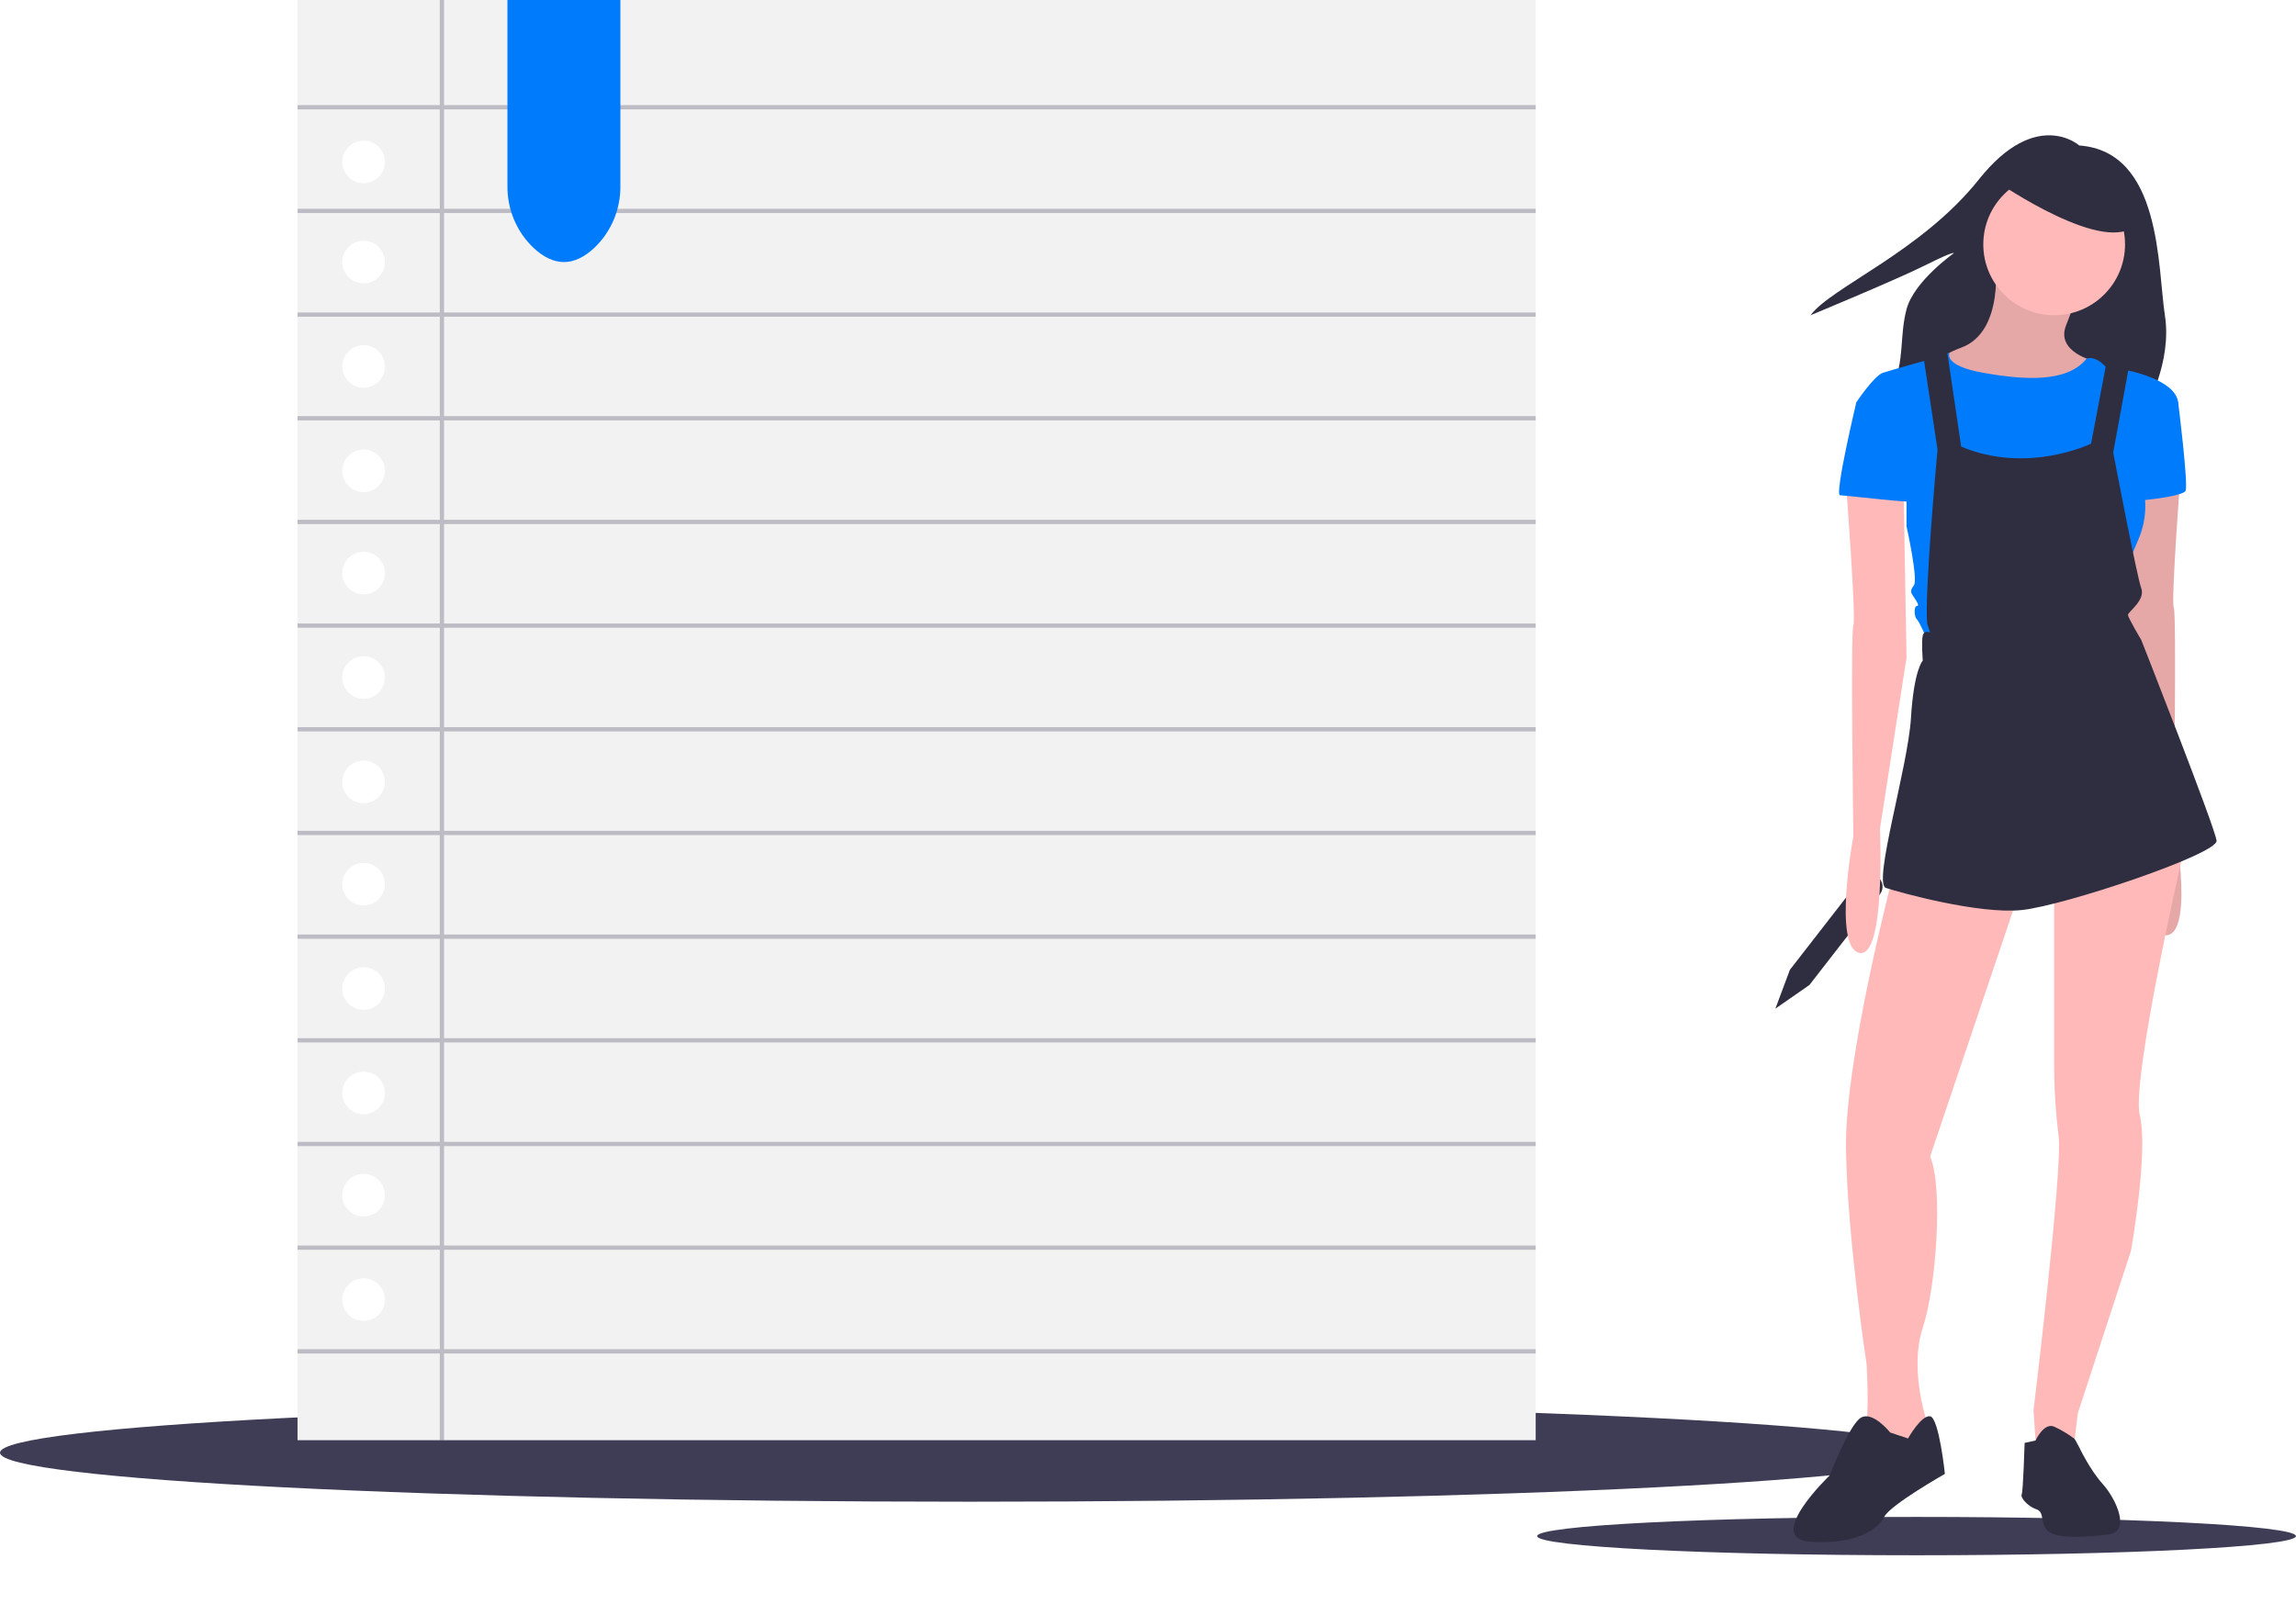
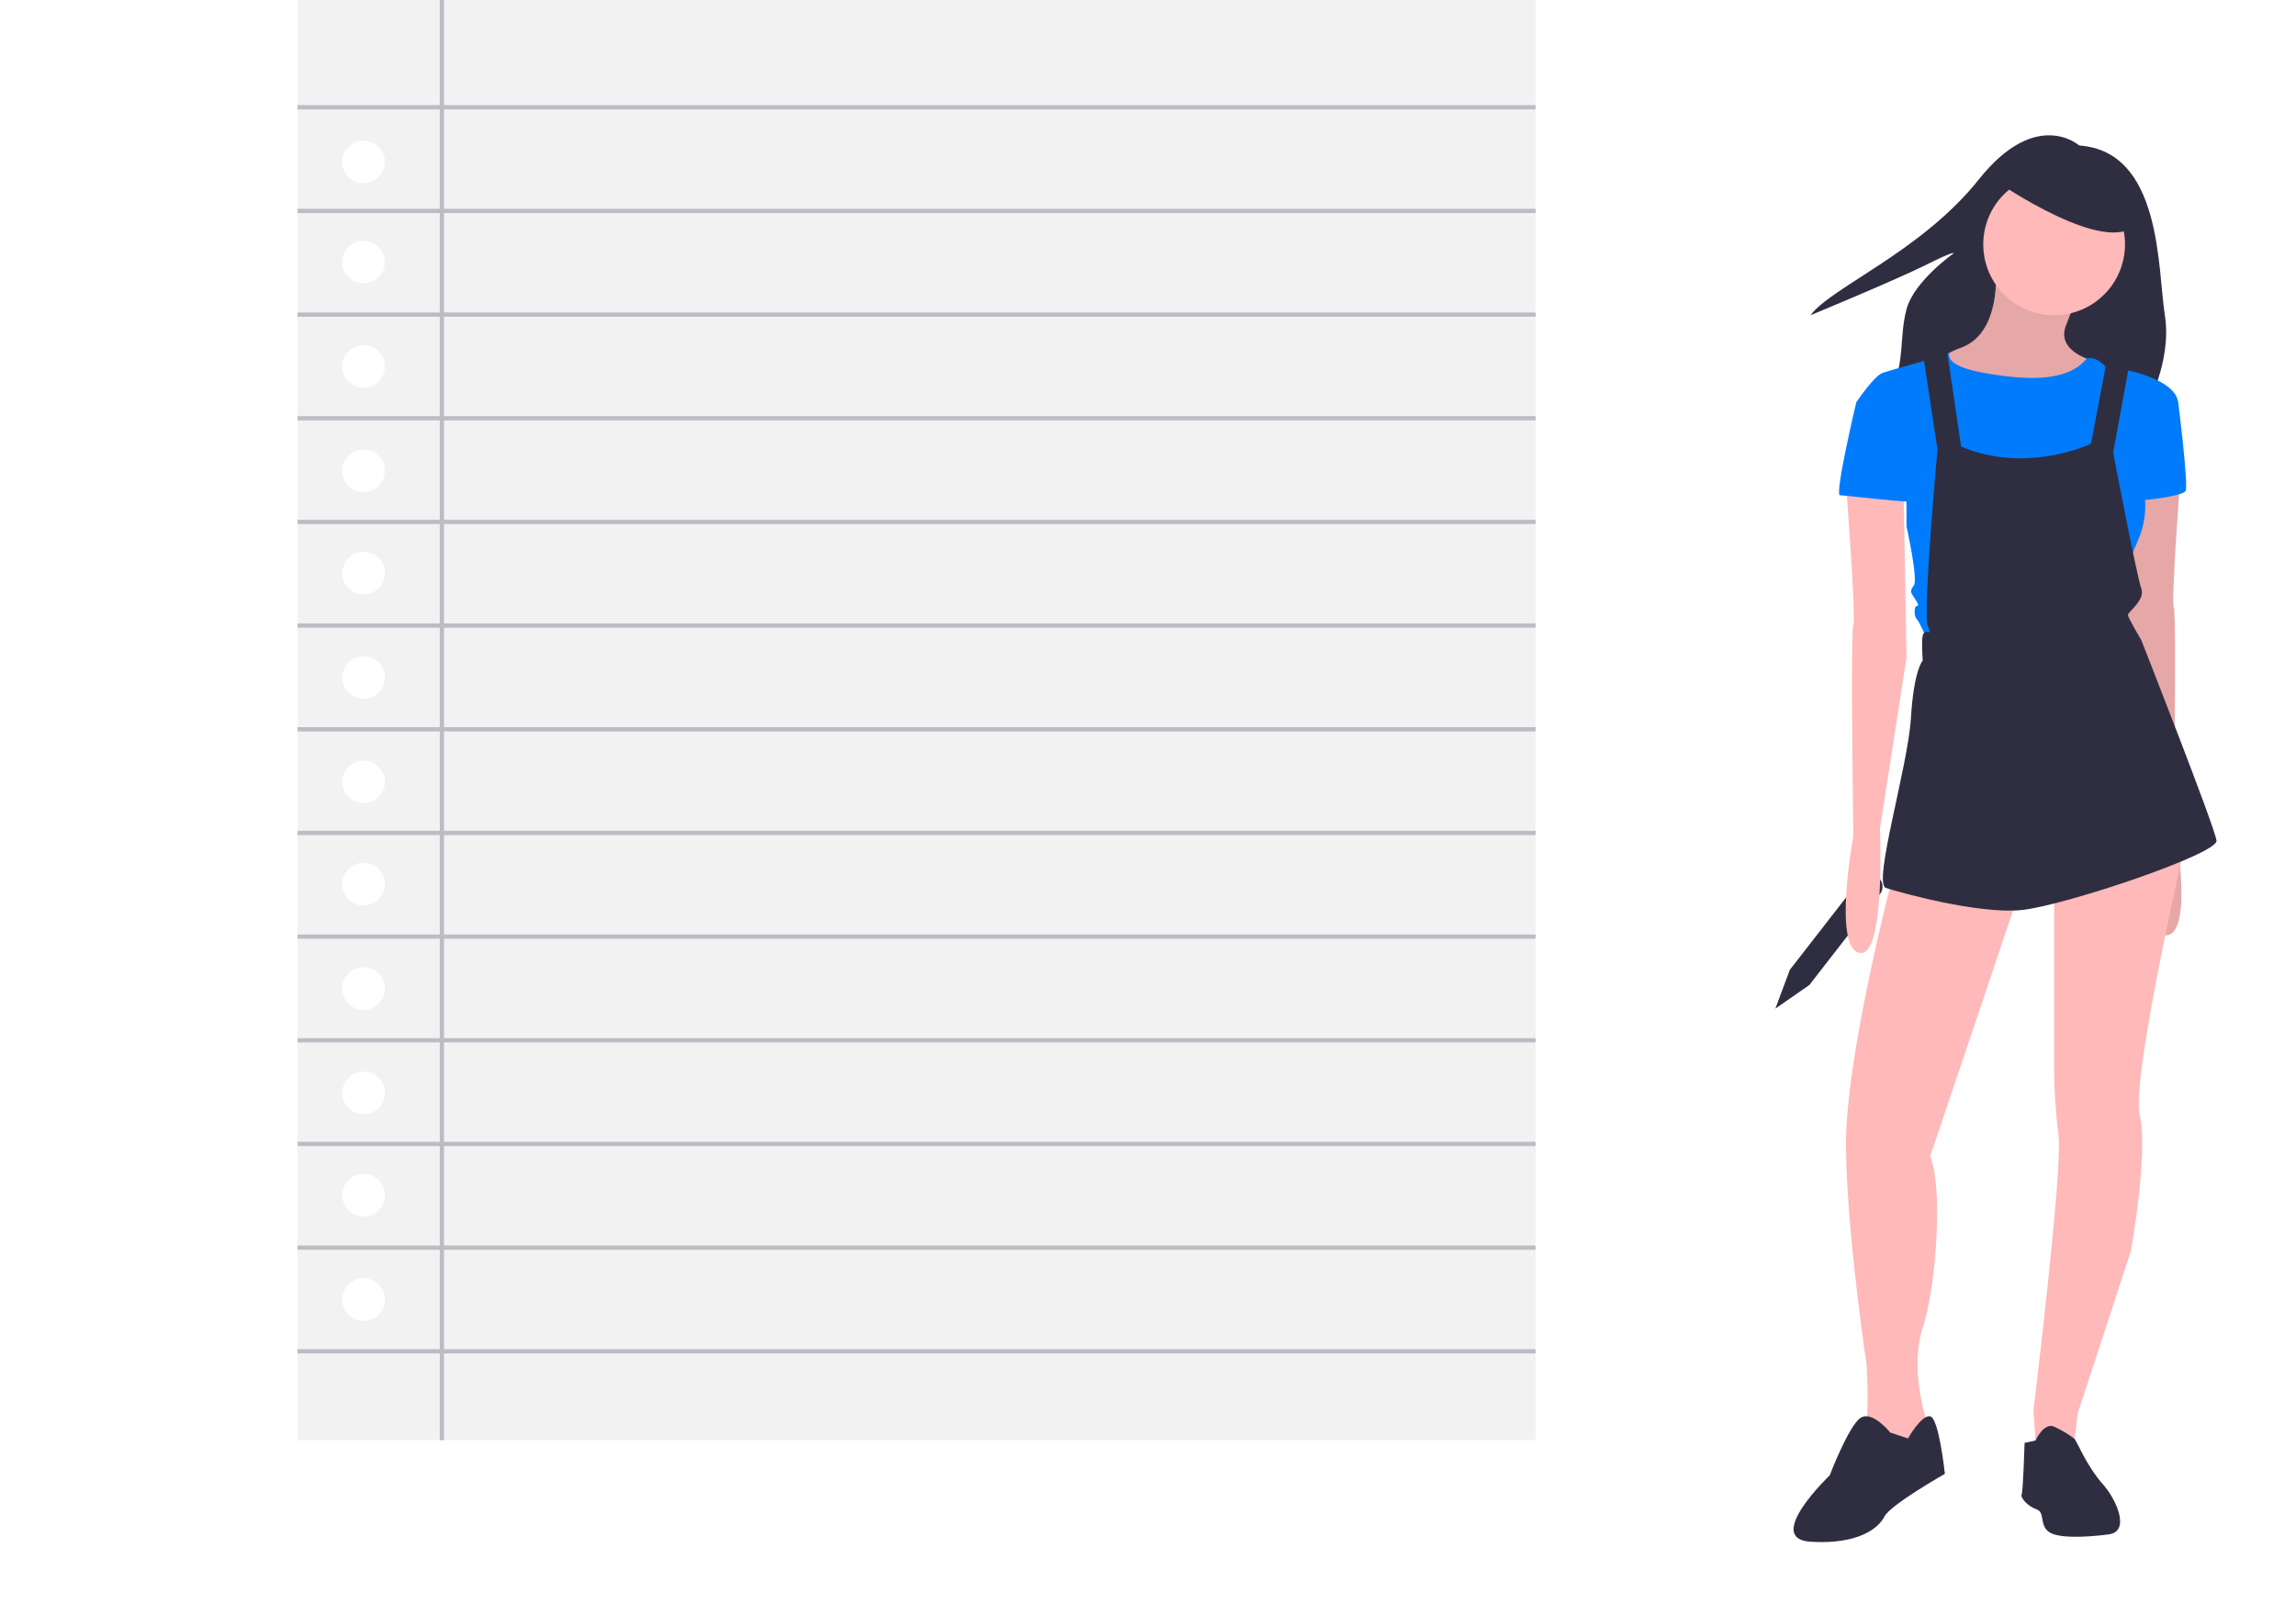
- <svg xmlns="http://www.w3.org/2000/svg" data-name="Layer 1" width="1077.382" height="752.861">
-   <ellipse cx="455" cy="681.861" rx="455" ry="23" fill="#3f3d56" />
-   <ellipse cx="899.338" cy="721" rx="178.043" ry="9" fill="#3f3d56" />
+ <svg xmlns="http://www.w3.org/2000/svg" data-name="Layer 1" version="1.1" viewBox="0 0 1077.4 752.86">
  <path d="M833.082 473.432l15.975-11.104 33.11-42.618a5.803 5.803 0 00-1.023-8.142A5.803 5.803 0 00873 412.59l-33.11 42.618zM975.678 68.288s-20.09-18.013-47.11 15.934-69.279 50.574-78.978 63.737c0 0 40.182-16.627 54.038-23.555s13.163-5.542 13.163-5.542-18.705 13.163-22.17 26.326-.692 24.247-6.927 37.41 119.16 9.007 119.16 9.007 12.47-21.477 9.006-43.646-1.386-76.9-40.182-79.671z" fill="#2f2e41" />
-   <path d="M936.19 121.633s4.849 33.947-15.935 41.567-13.163 18.013-13.163 18.013l31.175 15.241 33.254-10.392 11.085-16.627s-18.012-4.156-13.163-16.627 6.235-16.627 6.235-16.627z" fill="#ffb9b9" />
-   <path d="M936.19 121.633s4.849 33.947-15.935 41.567-13.163 18.013-13.163 18.013l31.175 15.241 33.254-10.392 11.085-16.627s-18.012-4.156-13.163-16.627 6.235-16.627 6.235-16.627z" opacity=".1" />
-   <path d="M1023.48 218.624s-4.849 63.736-3.463 66.507 0 99.07 0 99.07 9.699 51.959-2.771 54.73-9.7-58.194-9.7-58.194l-12.47-80.364 1.386-79.671z" fill="#ffb9b9" />
-   <path d="M1023.48 218.624s-4.849 63.736-3.463 66.507 0 99.07 0 99.07 9.699 51.959-2.771 54.73-9.7-58.194-9.7-58.194l-12.47-80.364 1.386-79.671z" opacity=".1" />
-   <path d="M888.387 410.527s-22.863 86.599-22.17 128.859 9.7 101.147 9.7 101.147 1.385 25.634-.694 28.405 10.392 14.548 10.392 14.548l13.163-7.62 4.85-5.543v-4.85s-7.62-23.554-1.386-42.26 9.7-65.815 3.464-80.363l42.953-127.474z" fill="#ffb9b9" />
-   <path d="M887 672.402s-8.313-10.392-13.855-6.928-14.548 27.019-14.548 27.019-31.176 29.79-9.007 31.175 31.869-6.235 34.64-11.777 28.404-20.091 28.404-20.091-2.771-26.326-6.928-27.02-10.392 10.393-10.392 10.393z" fill="#2f2e41" />
-   <path d="M963.9 416.069v85.906a265.616 265.616 0 002.08 31.176c2.077 15.241-11.778 128.859-11.778 128.859l1.385 20.09 17.32-1.385 2.078-17.32 24.94-76.207s8.314-46.417 4.158-63.736 21.476-128.167 21.476-128.167z" fill="#ffb9b9" />
-   <path d="M950.045 677.251l5.13-1.115s3.876-8.584 8.726-6.506a52.3 52.3 0 019.643 5.778l2.134 3.921s4.85 10.392 11.085 17.32 13.163 22.17 2.771 23.555-24.248 2.079-28.404-1.385-1.386-9.007-5.543-10.392-7.62-5.543-6.928-6.928 1.386-24.248 1.386-24.248z" fill="#2f2e41" />
-   <circle cx="963.901" cy="114.705" r="33.254" fill="#ffb9b9" />
-   <path d="M905.706 168.743l9.151-3.195s-3.608 5.966 15.79 9.43 39.487 4.69 48.494-6.661c0 0 3.465-1.653 8.315 3.197s7.62 3.464 7.62 3.464l-3.464 18.012-6.928 33.254-9.006 24.94-25.633-5.541-27.712-20.091-10.392-27.02v-24.94z" fill="#007bfc" />
-   <path d="M990.227 178.442l6.928-4.85s23.555 4.157 24.94 15.242l-18.012 34.64a39.437 39.437 0 01-.693 29.79c-6.928 15.933-6.235 19.397-6.235 19.397l-4.85 20.784-87.984 6.928s-3.464-8.314-4.85-9.7-1.385-6.234 0-6.234 0-2.079-1.385-4.157-2.079-2.771 0-5.542-3.464-27.712-3.464-27.712v-27.019l-23.555-31.175s8.313-12.47 12.47-13.856 23.93-6.85 23.93-6.85l4.474 6.588 6.235 50.143 9.007 30.482 37.92-6.443 14.732-24.732 9.699-29.097z" fill="#007bfc" />
-   <path d="M1016.553 184.677l5.542 4.157s4.85 38.796 3.464 41.567-25.633 5.542-26.326 4.157 17.32-49.881 17.32-49.881z" fill="#007bfc" />
-   <path d="M866.217 226.937s4.85 63.737 3.464 66.508 0 99.07 0 99.07-9.699 51.958 2.771 54.73 9.7-58.195 9.7-58.195l12.47-80.364-1.386-79.67z" fill="#ffb9b9" />
-   <path d="M902.242 165.279l6.928 45.724s-6.235 67.893-4.85 81.75l1.386 4.156s-2.77-1.386-3.464 1.386 0 11.777 0 11.777-4.156 4.157-5.542 27.019-18.013 77.592-11.777 79.67 43.645 12.471 63.736 10.393 92.141-26.326 91.449-32.562-35.333-94.22-35.333-94.22-6.235-10.39-6.235-11.777 8.314-6.927 6.235-12.47-13.163-63.737-13.163-63.737l7.621-41.567-10.392-2.771-7.62 40.182s-29.79 14.548-60.966 1.385l-6.928-47.11z" fill="#2f2e41" />
-   <path d="M876.61 186.755l-5.543 2.079s-10.392 43.645-7.621 43.645 36.025 4.157 36.025 2.772-6.235-35.333-6.235-35.333z" fill="#007bfc" />
-   <path d="M937.575 85.608s51.266 35.332 65.122 19.398-24.248-29.79-24.248-29.79l-31.868-3.464z" fill="#2f2e41" />
+   <path d="m936.19 121.63s4.849 33.947-15.935 41.567-13.163 18.013-13.163 18.013l31.175 15.241 33.254-10.392 11.085-16.627s-18.012-4.156-13.163-16.627 6.235-16.627 6.235-16.627z" fill="#ffb9b9" />
+   <path d="m936.19 121.63s4.849 33.947-15.935 41.567-13.163 18.013-13.163 18.013l31.175 15.241 33.254-10.392 11.085-16.627s-18.012-4.156-13.163-16.627 6.235-16.627 6.235-16.627z" opacity=".1" />
+   <path d="m1023.5 218.62s-4.849 63.736-3.463 66.507 0 99.07 0 99.07 9.699 51.959-2.771 54.73-9.7-58.194-9.7-58.194l-12.47-80.364 1.386-79.671z" fill="#ffb9b9" />
+   <path d="m1023.5 218.62s-4.849 63.736-3.463 66.507 0 99.07 0 99.07 9.699 51.959-2.771 54.73-9.7-58.194-9.7-58.194l-12.47-80.364 1.386-79.671z" opacity=".1" />
+   <path d="m888.39 410.53s-22.863 86.599-22.17 128.86 9.7 101.15 9.7 101.15 1.385 25.634-0.694 28.405 10.392 14.548 10.392 14.548l13.163-7.62 4.85-5.543v-4.85s-7.62-23.554-1.386-42.26 9.7-65.815 3.464-80.363l42.953-127.47z" fill="#ffb9b9" />
+   <path d="m887 672.4s-8.313-10.392-13.855-6.928-14.548 27.019-14.548 27.019-31.176 29.79-9.007 31.175 31.869-6.235 34.64-11.777 28.404-20.091 28.404-20.091-2.771-26.326-6.928-27.02-10.392 10.393-10.392 10.393z" fill="#2f2e41" />
+   <path d="m963.9 416.07v85.906a265.62 265.62 0 0 0 2.08 31.176c2.077 15.241-11.778 128.86-11.778 128.86l1.385 20.09 17.32-1.385 2.078-17.32 24.94-76.207s8.314-46.417 4.158-63.736 21.476-128.17 21.476-128.17z" fill="#ffb9b9" />
+   <path d="m950.04 677.25 5.13-1.115s3.876-8.584 8.726-6.506a52.3 52.3 0 0 1 9.643 5.778l2.134 3.921s4.85 10.392 11.085 17.32 13.163 22.17 2.771 23.555-24.248 2.079-28.404-1.385-1.386-9.007-5.543-10.392-7.62-5.543-6.928-6.928 1.386-24.248 1.386-24.248z" fill="#2f2e41" />
+   <circle cx="963.9" cy="114.7" r="33.254" fill="#ffb9b9" />
+   <path d="m905.71 168.74 9.151-3.195s-3.608 5.966 15.79 9.43 39.487 4.69 48.494-6.661c0 0 3.465-1.653 8.315 3.197s7.62 3.464 7.62 3.464l-3.464 18.012-6.928 33.254-9.006 24.94-25.633-5.541-27.712-20.091-10.392-27.02v-24.94z" fill="#007bfc" />
+   <path d="m990.23 178.44 6.928-4.85s23.555 4.157 24.94 15.242l-18.012 34.64a39.437 39.437 0 0 1-0.693 29.79c-6.928 15.933-6.235 19.397-6.235 19.397l-4.85 20.784-87.984 6.928s-3.464-8.314-4.85-9.7-1.385-6.234 0-6.234 0-2.079-1.385-4.157-2.079-2.771 0-5.542-3.464-27.712-3.464-27.712v-27.019l-23.555-31.175s8.313-12.47 12.47-13.856 23.93-6.85 23.93-6.85l4.474 6.588 6.235 50.143 9.007 30.482 37.92-6.443 14.732-24.732 9.699-29.097z" fill="#007bfc" />
+   <path d="m1016.6 184.68 5.542 4.157s4.85 38.796 3.464 41.567-25.633 5.542-26.326 4.157 17.32-49.881 17.32-49.881z" fill="#007bfc" />
+   <path d="m866.22 226.94s4.85 63.737 3.464 66.508 0 99.07 0 99.07-9.699 51.958 2.771 54.73 9.7-58.195 9.7-58.195l12.47-80.364-1.386-79.67z" fill="#ffb9b9" />
+   <path d="m902.24 165.28 6.928 45.724s-6.235 67.893-4.85 81.75l1.386 4.156s-2.77-1.386-3.464 1.386 0 11.777 0 11.777-4.156 4.157-5.542 27.019-18.013 77.592-11.777 79.67 43.645 12.471 63.736 10.393 92.141-26.326 91.449-32.562-35.333-94.22-35.333-94.22-6.235-10.39-6.235-11.777 8.314-6.927 6.235-12.47-13.163-63.737-13.163-63.737l7.621-41.567-10.392-2.771-7.62 40.182s-29.79 14.548-60.966 1.385l-6.928-47.11z" fill="#2f2e41" />
+   <path d="m876.61 186.76-5.543 2.079s-10.392 43.645-7.621 43.645 36.025 4.157 36.025 2.772-6.235-35.333-6.235-35.333z" fill="#007bfc" />
+   <path d="m937.58 85.608s51.266 35.332 65.122 19.398-24.248-29.79-24.248-29.79l-31.868-3.464z" fill="#2f2e41" />
  <path d="M139.613 0v676h581V0zm31 620a10 10 0 1110-10 10 10 0 01-10 10zm0-49a10 10 0 1110-10 10 10 0 01-10 10zm0-48a10 10 0 1110-10 10 10 0 01-10 10zm0-49a10 10 0 1110-10 10 10 0 01-10 10zm0-49a10 10 0 1110-10 10 10 0 01-10 10zm0-48a10 10 0 1110-10 10 10 0 01-10 10zm0-49a10 10 0 1110-10 10 10 0 01-10 10zm0-49a10 10 0 1110-10 10 10 0 01-10 10zm0-48a10 10 0 1110-10 10 10 0 01-10 10zm0-49a10 10 0 1110-10 10 10 0 01-10 10zm0-49a10 10 0 1110-10 10 10 0 01-10 10zm0-47a10 10 0 1110-10 10 10 0 01-10 10z" fill="#f2f2f2" />
-   <path fill="#3f3d56" opacity=".3" d="M720.613 51.338v-2H208.369V0h-2v49.338h-66.756v2h66.756V98h-66.756v2h66.756v46.662h-66.756v2h66.756v46.661h-66.756v2h66.756v46.661h-66.756v2h66.756v46.662h-66.756v2h66.756v46.661h-66.756v2h66.756v46.662h-66.756v2h66.756v46.661h-66.756v2h66.756v46.661h-66.756v2h66.756v46.662h-66.756v2h66.756v46.661h-66.756v2h66.756v46.661h-66.756v2h66.756V676h2v-40.725h512.244v-2H208.369v-46.661h512.244v-2H208.369v-46.661h512.244v-2H208.369v-46.662h512.244v-2H208.369V440.63h512.244v-2H208.369v-46.661h512.244v-2H208.369v-46.662h512.244v-2H208.369v-46.661h512.244v-2H208.369v-46.662h512.244v-2H208.369v-46.661h512.244v-2H208.369v-46.661h512.244v-2H208.369V100h512.244v-2H208.369V51.338h512.244z" />
-   <path d="M278.967 116.252q-14.354 13.496-28.708 0a39.492 39.492 0 01-12.146-28.835V0h53v87.417a39.492 39.492 0 01-12.146 28.835z" fill="#007bfc" />
+   <path d="M720.613 51.338v-2H208.369V0h-2v49.338h-66.756v2h66.756V98h-66.756v2h66.756v46.662h-66.756v2h66.756v46.661h-66.756v2h66.756v46.661h-66.756v2h66.756v46.662h-66.756v2h66.756v46.661h-66.756v2h66.756v46.662h-66.756v2h66.756v46.661h-66.756v2h66.756v46.661h-66.756v2h66.756v46.662h-66.756v2h66.756v46.661h-66.756v2h66.756v46.661h-66.756v2h66.756V676h2v-40.725h512.244v-2H208.369v-46.661h512.244v-2H208.369v-46.661h512.244v-2H208.369v-46.662h512.244v-2H208.369V440.63h512.244v-2H208.369v-46.661h512.244v-2H208.369v-46.662h512.244v-2H208.369v-46.661h512.244v-2H208.369v-46.662h512.244v-2H208.369v-46.661h512.244v-2H208.369v-46.661h512.244v-2H208.369V100h512.244v-2H208.369V51.338h512.244z" fill="#3f3d56" opacity=".3" />
</svg>
